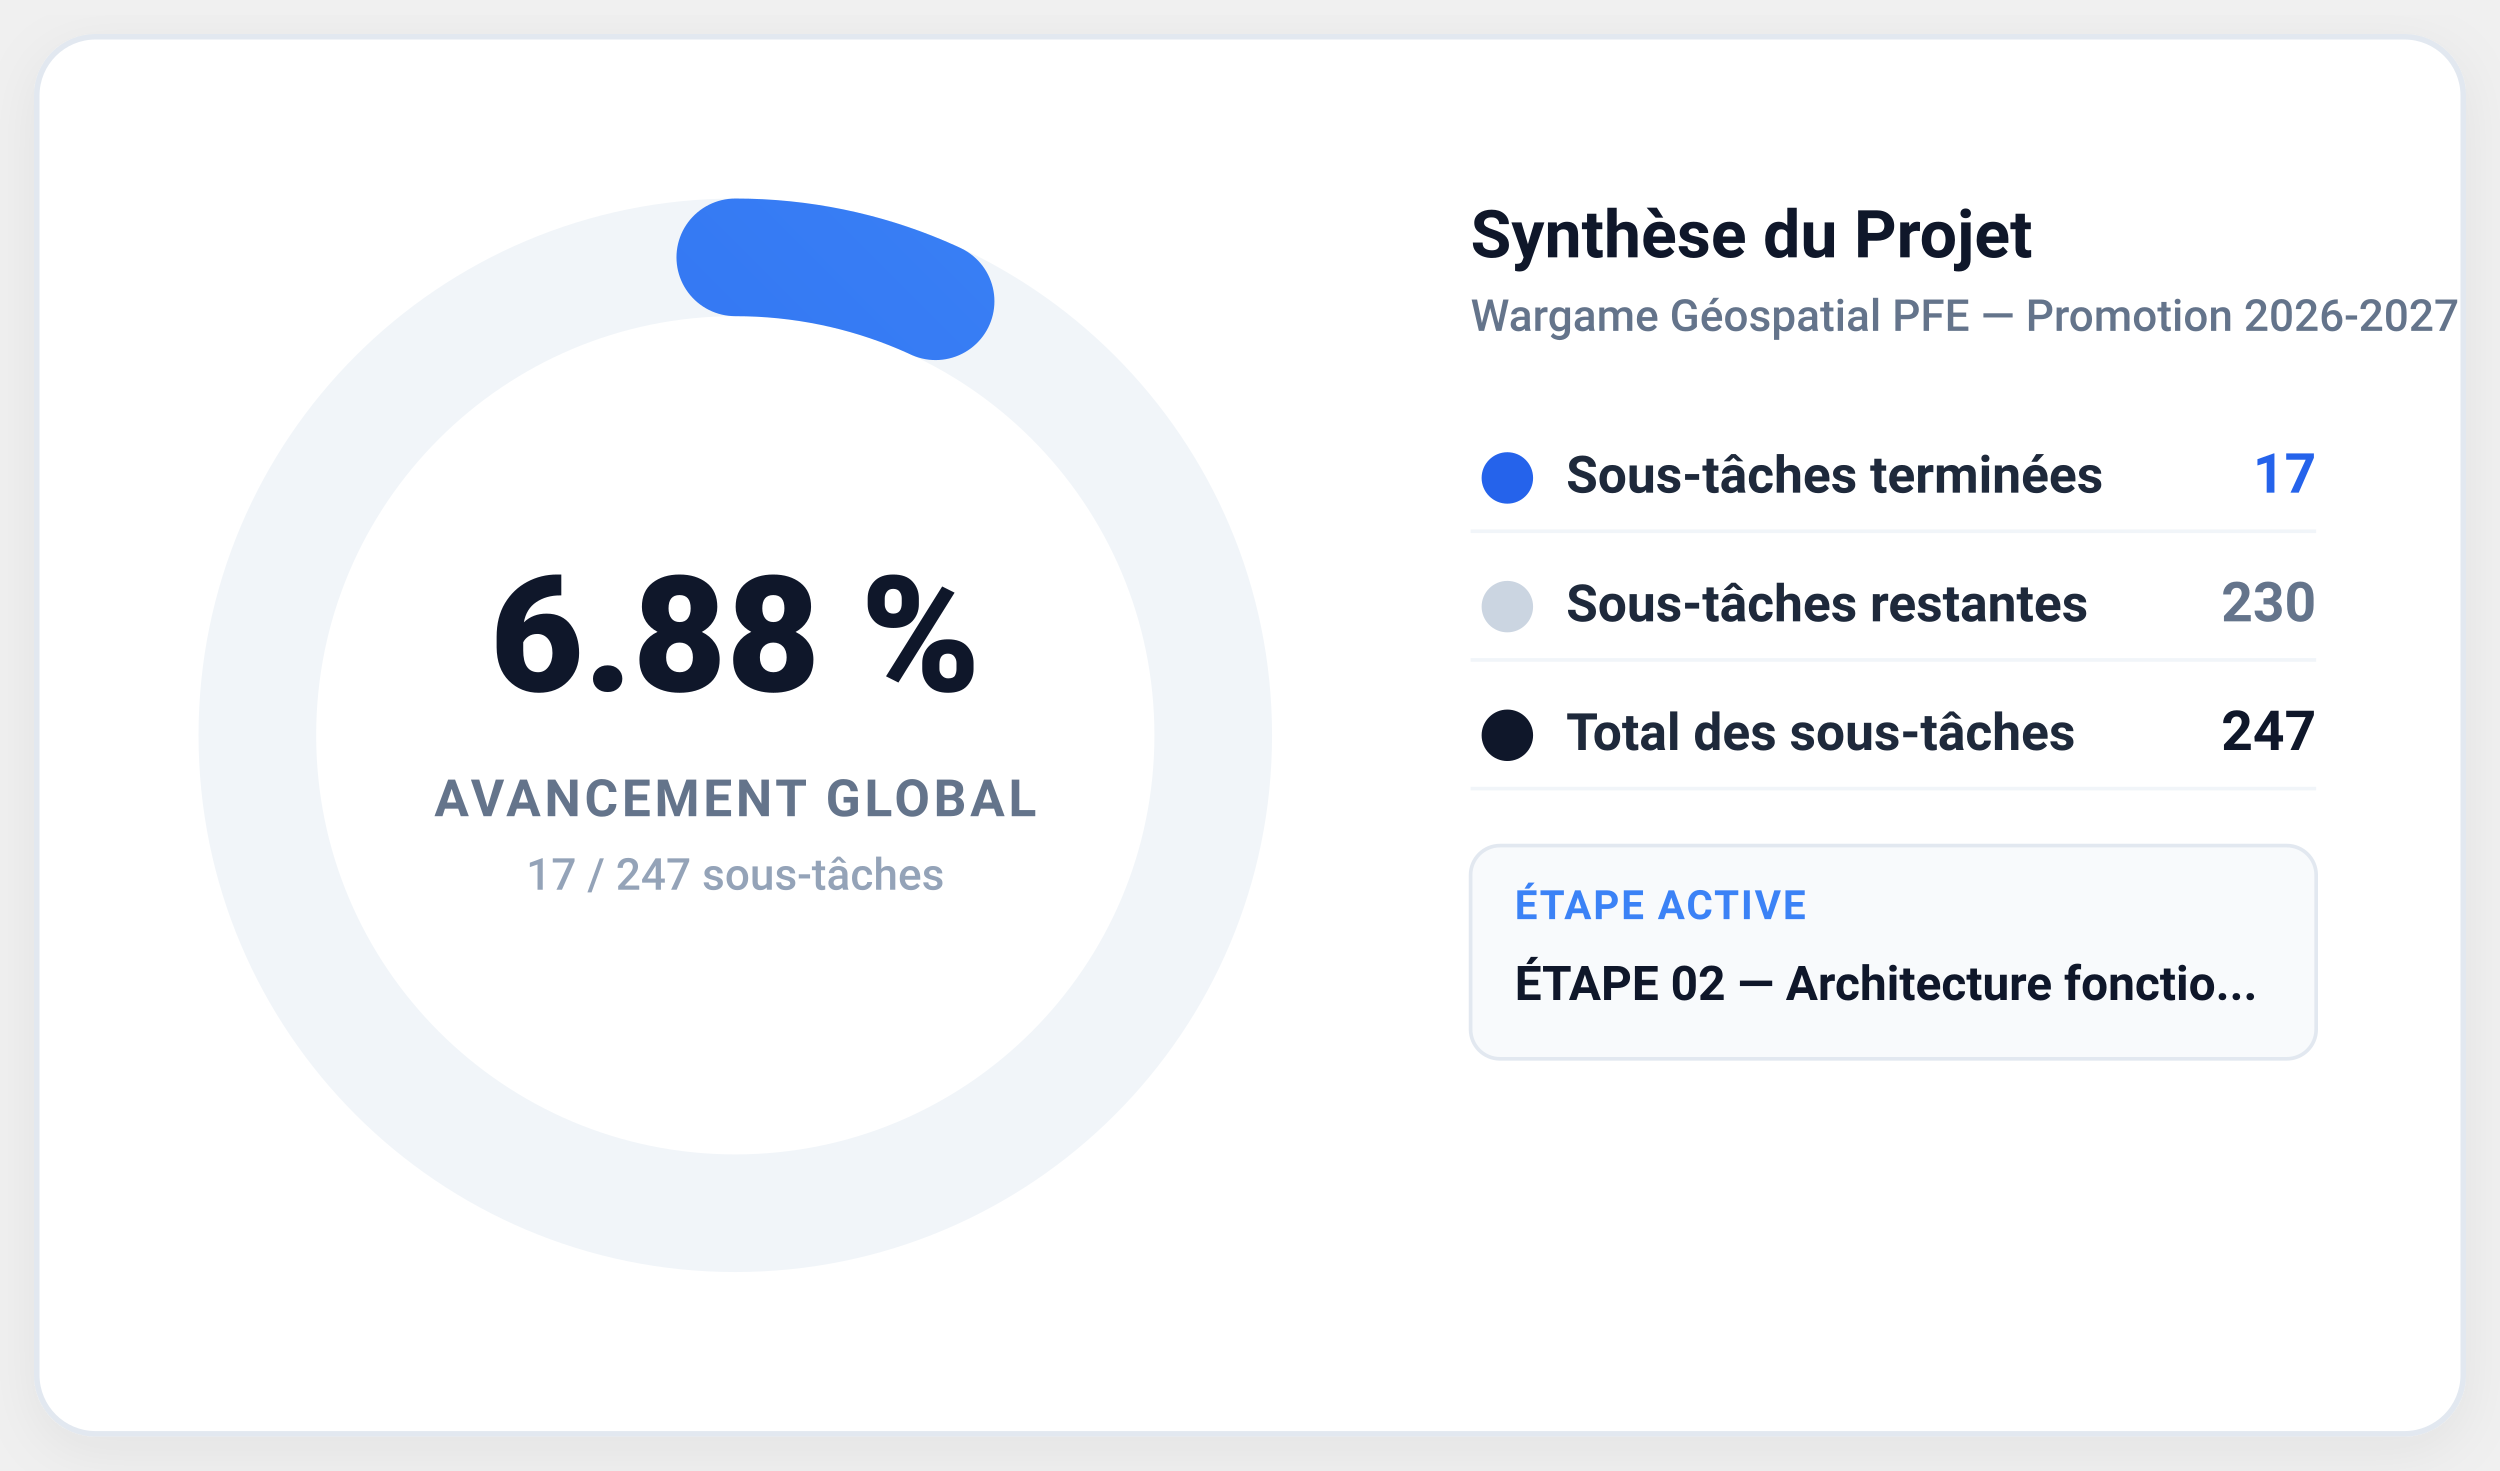
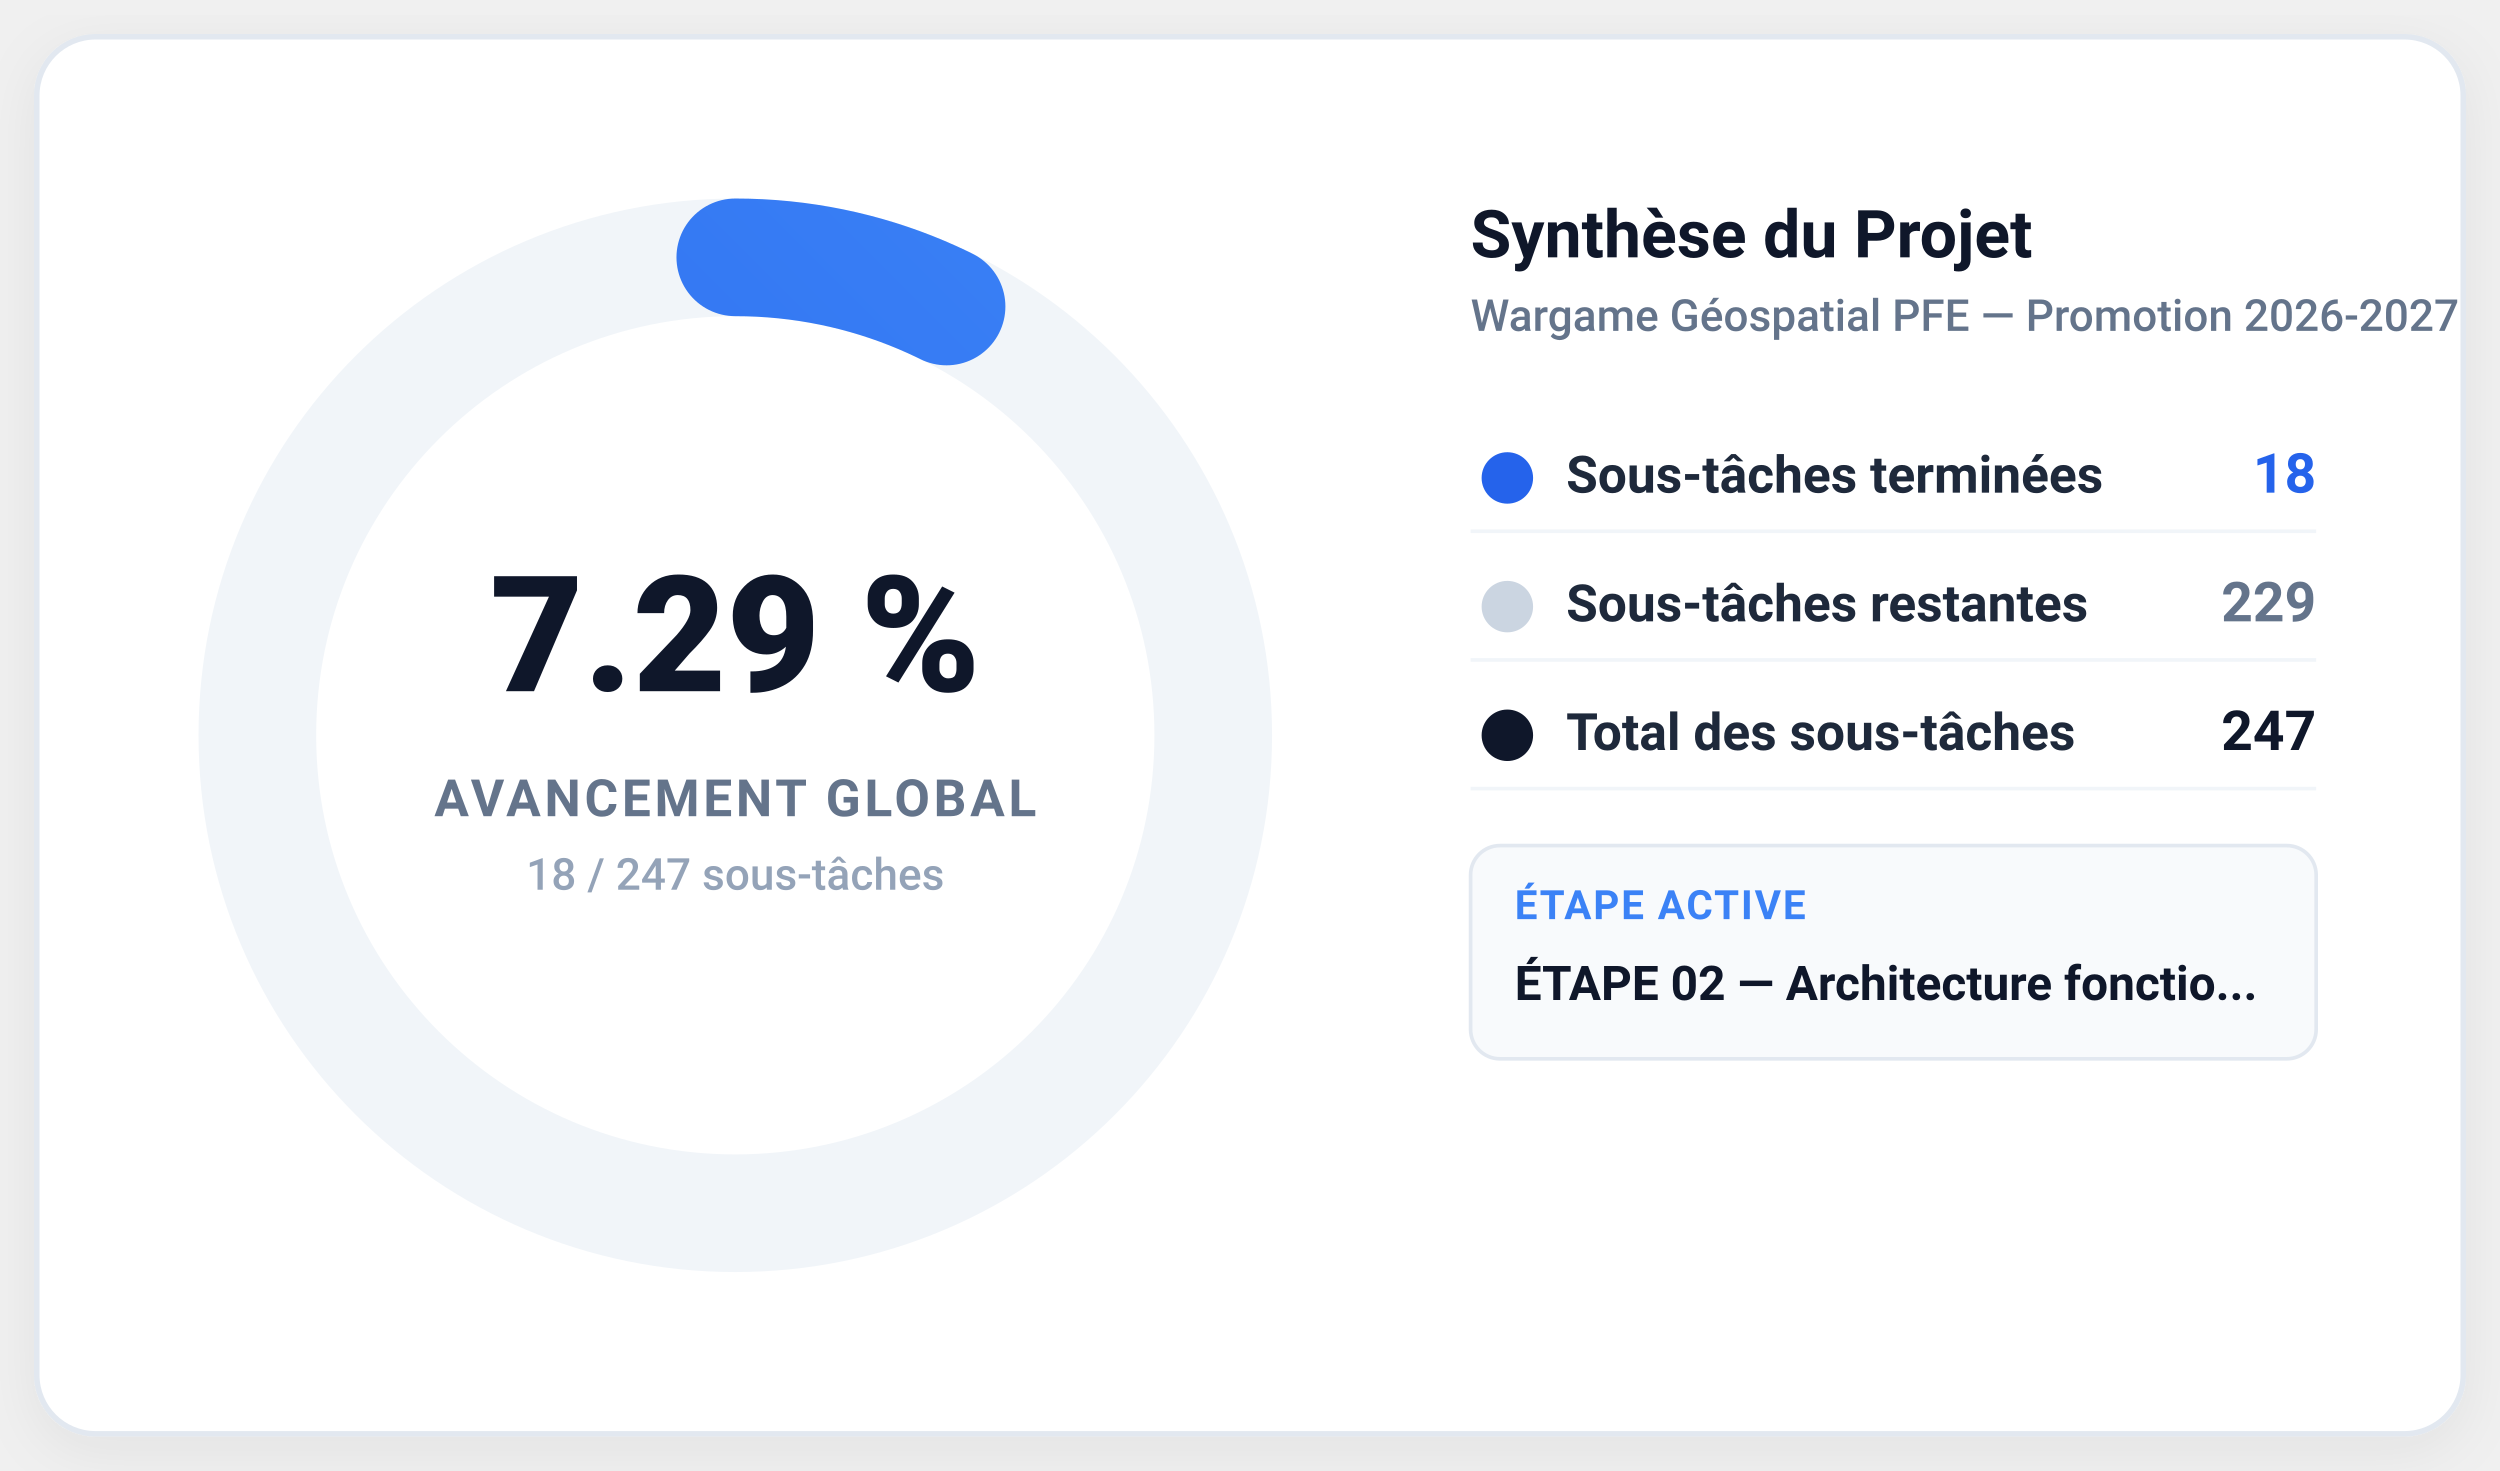
<svg xmlns="http://www.w3.org/2000/svg" viewBox="0 0 680 400" width="680" height="400" style="background:#ffffff; font-family:-apple-system, BlinkMacSystemFont, 'Segoe UI', Roboto, Helvetica, Arial, sans-serif;">
  <defs>
    <filter id="card-shadow" x="-5%" y="-5%" width="110%" height="110%">
      <feDropShadow dx="0" dy="4" stdDeviation="8" flood-color="#0f172a" flood-opacity="0.06" />
    </filter>
    <linearGradient id="progress-grad" x1="0%" y1="0%" x2="100%" y2="100%">
      <stop offset="0%" stop-color="#2563eb" />
      <stop offset="100%" stop-color="#3b82f6" />
    </linearGradient>
  </defs>
  <rect x="10" y="10" width="660" height="380" rx="16" fill="#ffffff" stroke="#e2e8f0" stroke-width="1.5" filter="url(#card-shadow)" />
  <circle cx="200" cy="200" r="130" fill="none" stroke="#f1f5f9" stroke-width="32" />
-   <circle cx="200" cy="200" r="130" fill="none" stroke="url(#progress-grad)" stroke-width="32" stroke-dasharray="816.814" stroke-dashoffset="760.596" stroke-linecap="round" transform="rotate(-90 200 200)" />
-   <text x="200" y="188" text-anchor="middle" font-size="44" font-weight="800" fill="#0f172a">6.88 %</text>
+   <circle cx="200" cy="200" r="130" fill="none" stroke="url(#progress-grad)" stroke-width="32" stroke-dasharray="816.814" stroke-dashoffset="757.289" stroke-linecap="round" transform="rotate(-90 200 200)" />
+   <text x="200" y="188" text-anchor="middle" font-size="44" font-weight="800" fill="#0f172a">7.29 %</text>
  <text x="200" y="222" text-anchor="middle" font-size="14" font-weight="600" fill="#64748b" letter-spacing="1">AVANCEMENT GLOBAL</text>
-   <text x="200" y="242" text-anchor="middle" font-size="12" font-weight="500" fill="#94a3b8">17 / 247 sous-tâches</text>
+   <text x="200" y="242" text-anchor="middle" font-size="12" font-weight="500" fill="#94a3b8">18 / 247 sous-tâches</text>
  <g transform="translate(400, 70)">
    <text x="0" y="0" font-size="18" font-weight="700" fill="#0f172a">Synthèse du Projet</text>
    <text x="0" y="20" font-size="12" font-weight="500" fill="#64748b">Wargame Géospatial PFE — Promotion 2026-2027</text>
    <g transform="translate(0, 50)">
      <circle cx="10" cy="10" r="7" fill="#2563eb" />
      <text x="26" y="14" font-size="14" font-weight="600" fill="#1e293b">Sous-tâches terminées</text>
-       <text x="230" y="14" font-size="15" font-weight="700" fill="#2563eb" text-anchor="end">17</text>
+       <text x="230" y="14" font-size="15" font-weight="700" fill="#2563eb" text-anchor="end">18</text>
      <rect x="0" y="24" width="230" height="1" fill="#f1f5f9" />
    </g>
    <g transform="translate(0, 85)">
      <circle cx="10" cy="10" r="7" fill="#cbd5e1" />
      <text x="26" y="14" font-size="14" font-weight="600" fill="#1e293b">Sous-tâches restantes</text>
-       <text x="230" y="14" font-size="15" font-weight="700" fill="#64748b" text-anchor="end">230</text>
+       <text x="230" y="14" font-size="15" font-weight="700" fill="#64748b" text-anchor="end">229</text>
      <rect x="0" y="24" width="230" height="1" fill="#f1f5f9" />
    </g>
    <g transform="translate(0, 120)">
      <circle cx="10" cy="10" r="7" fill="#0f172a" />
      <text x="26" y="14" font-size="14" font-weight="600" fill="#1e293b">Total des sous-tâches</text>
      <text x="230" y="14" font-size="15" font-weight="700" fill="#0f172a" text-anchor="end">247</text>
      <rect x="0" y="24" width="230" height="1" fill="#f1f5f9" />
    </g>
    <g transform="translate(0, 160)">
      <rect x="0" y="0" width="230" height="58" rx="8" fill="#f8fafc" stroke="#e2e8f0" stroke-width="1" />
      <text x="12" y="20" font-size="11" font-weight="700" fill="#3b82f6" letter-spacing="0.5">ÉTAPE ACTIVE</text>
      <text x="12" y="42" font-size="13" font-weight="700" fill="#0f172a">ÉTAPE 02 — Architecture fonctio...</text>
    </g>
  </g>
</svg>
